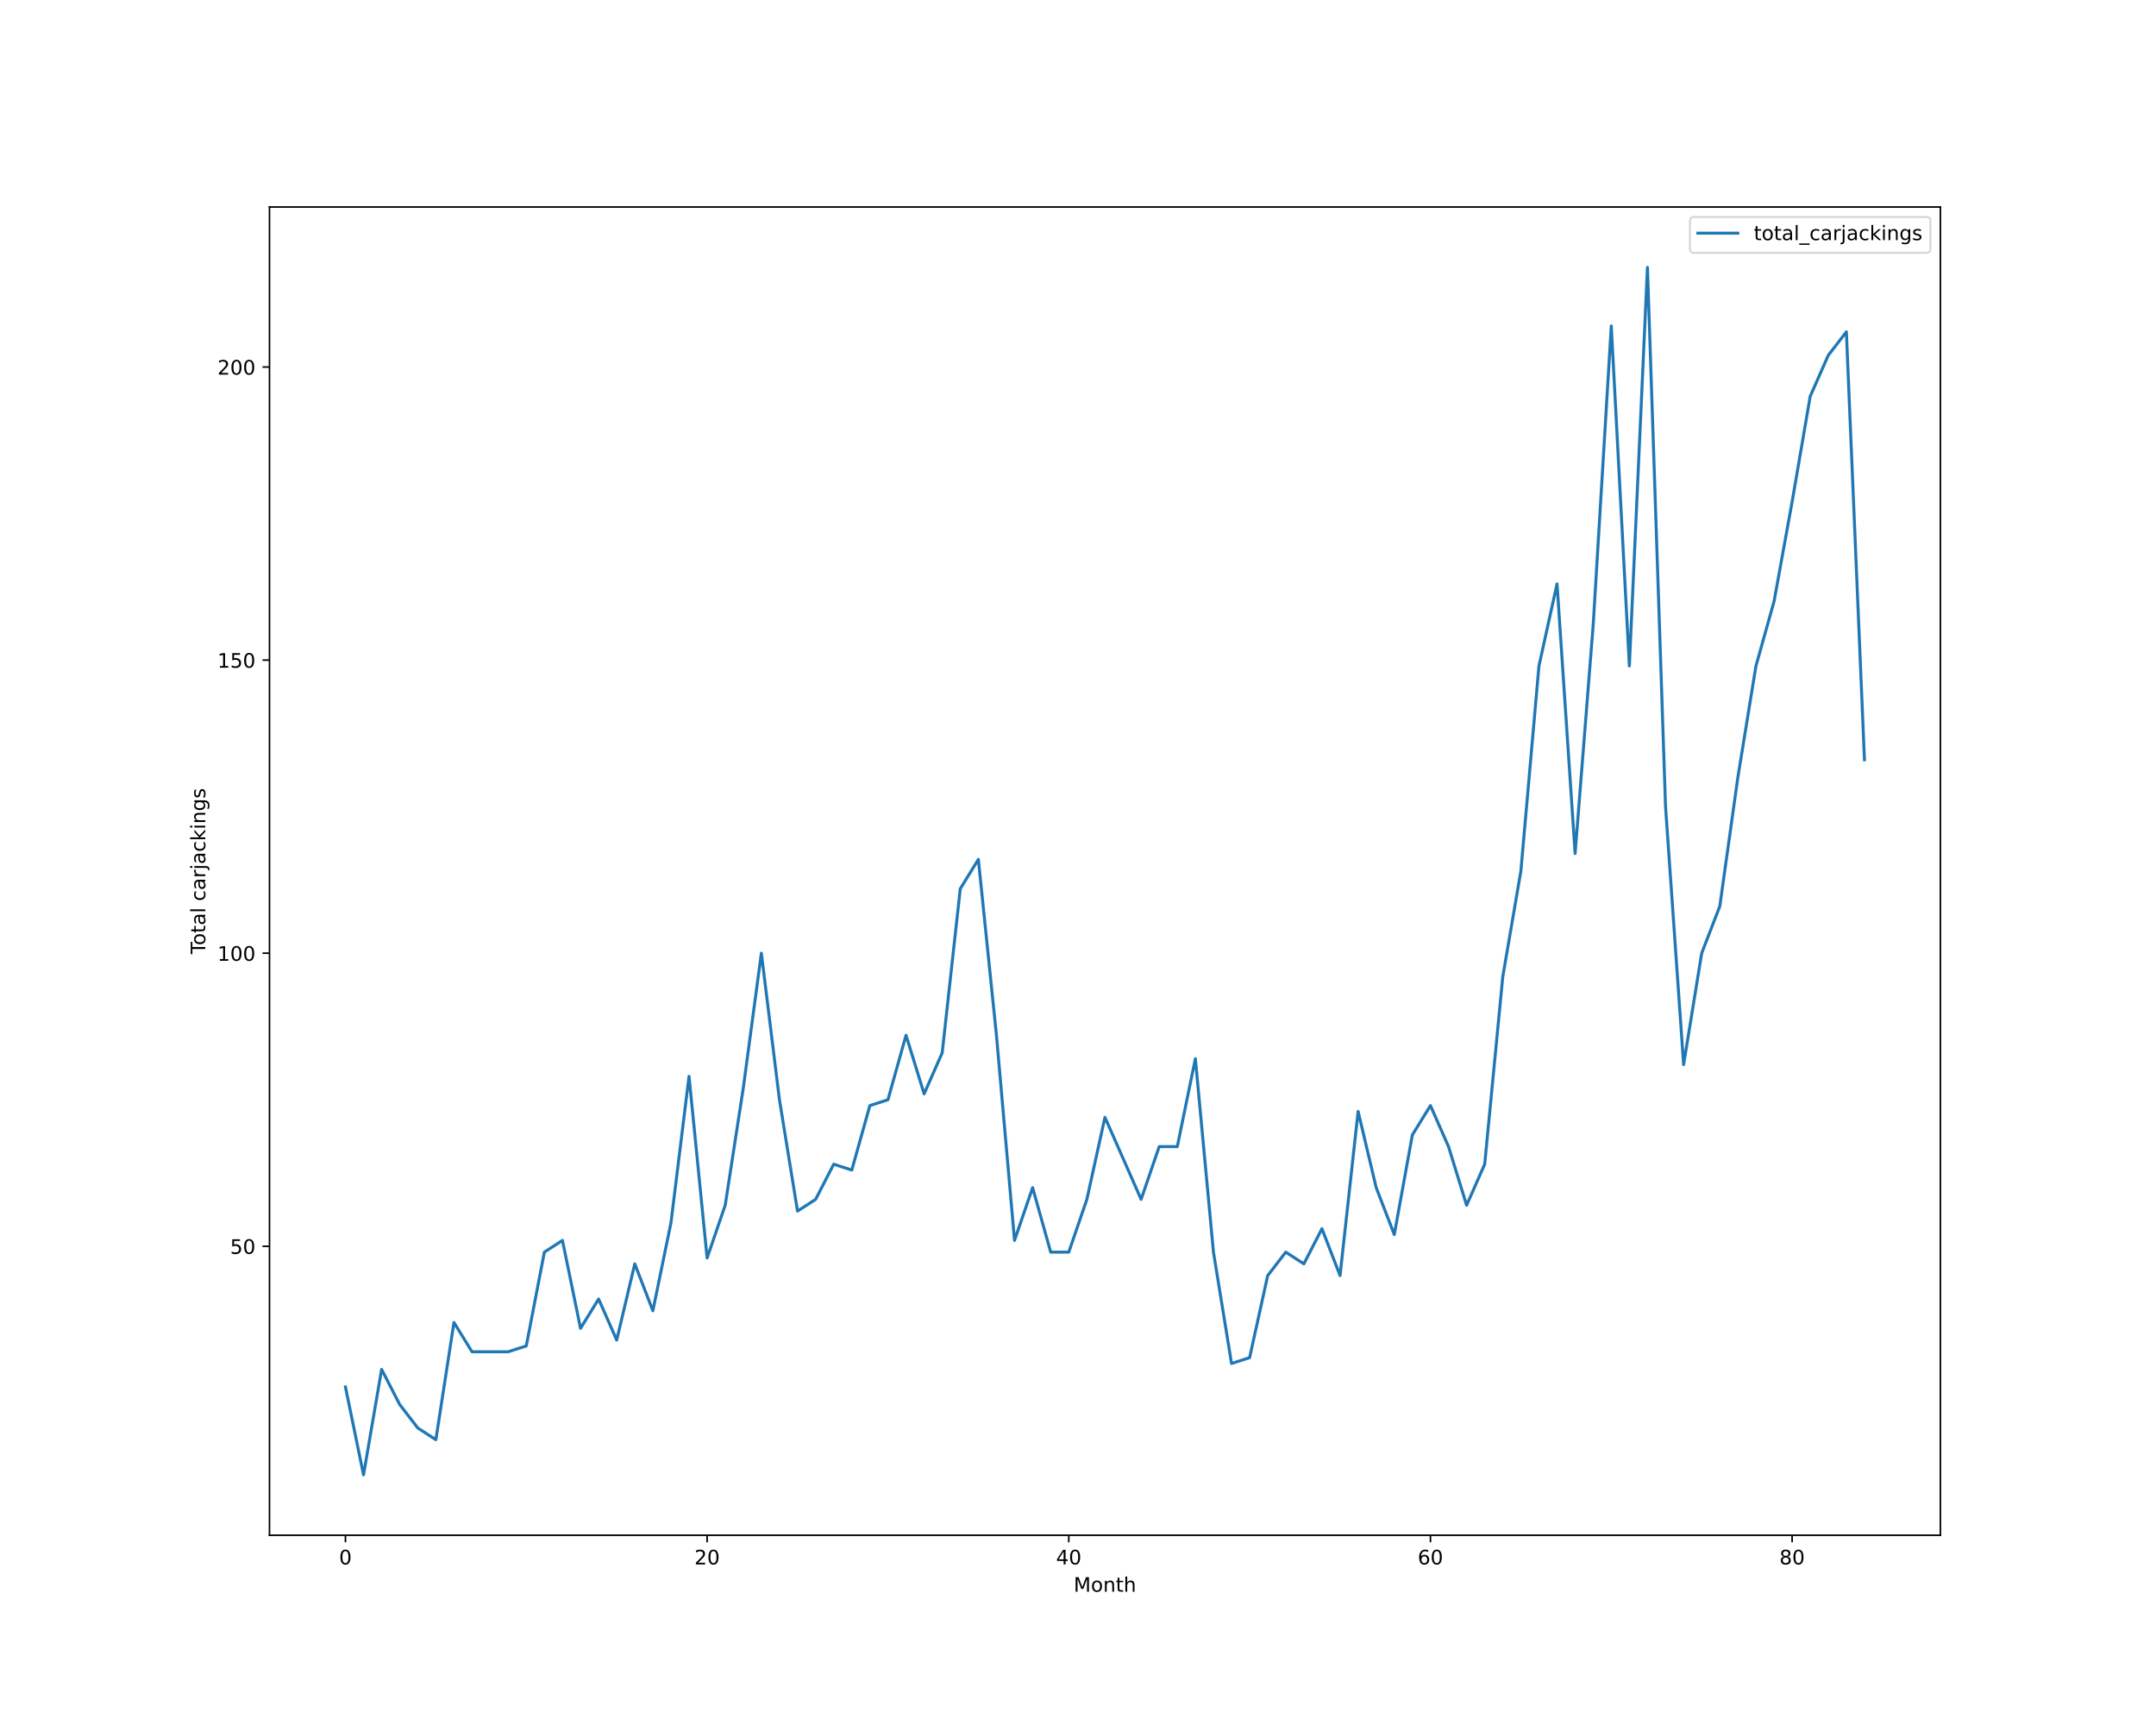
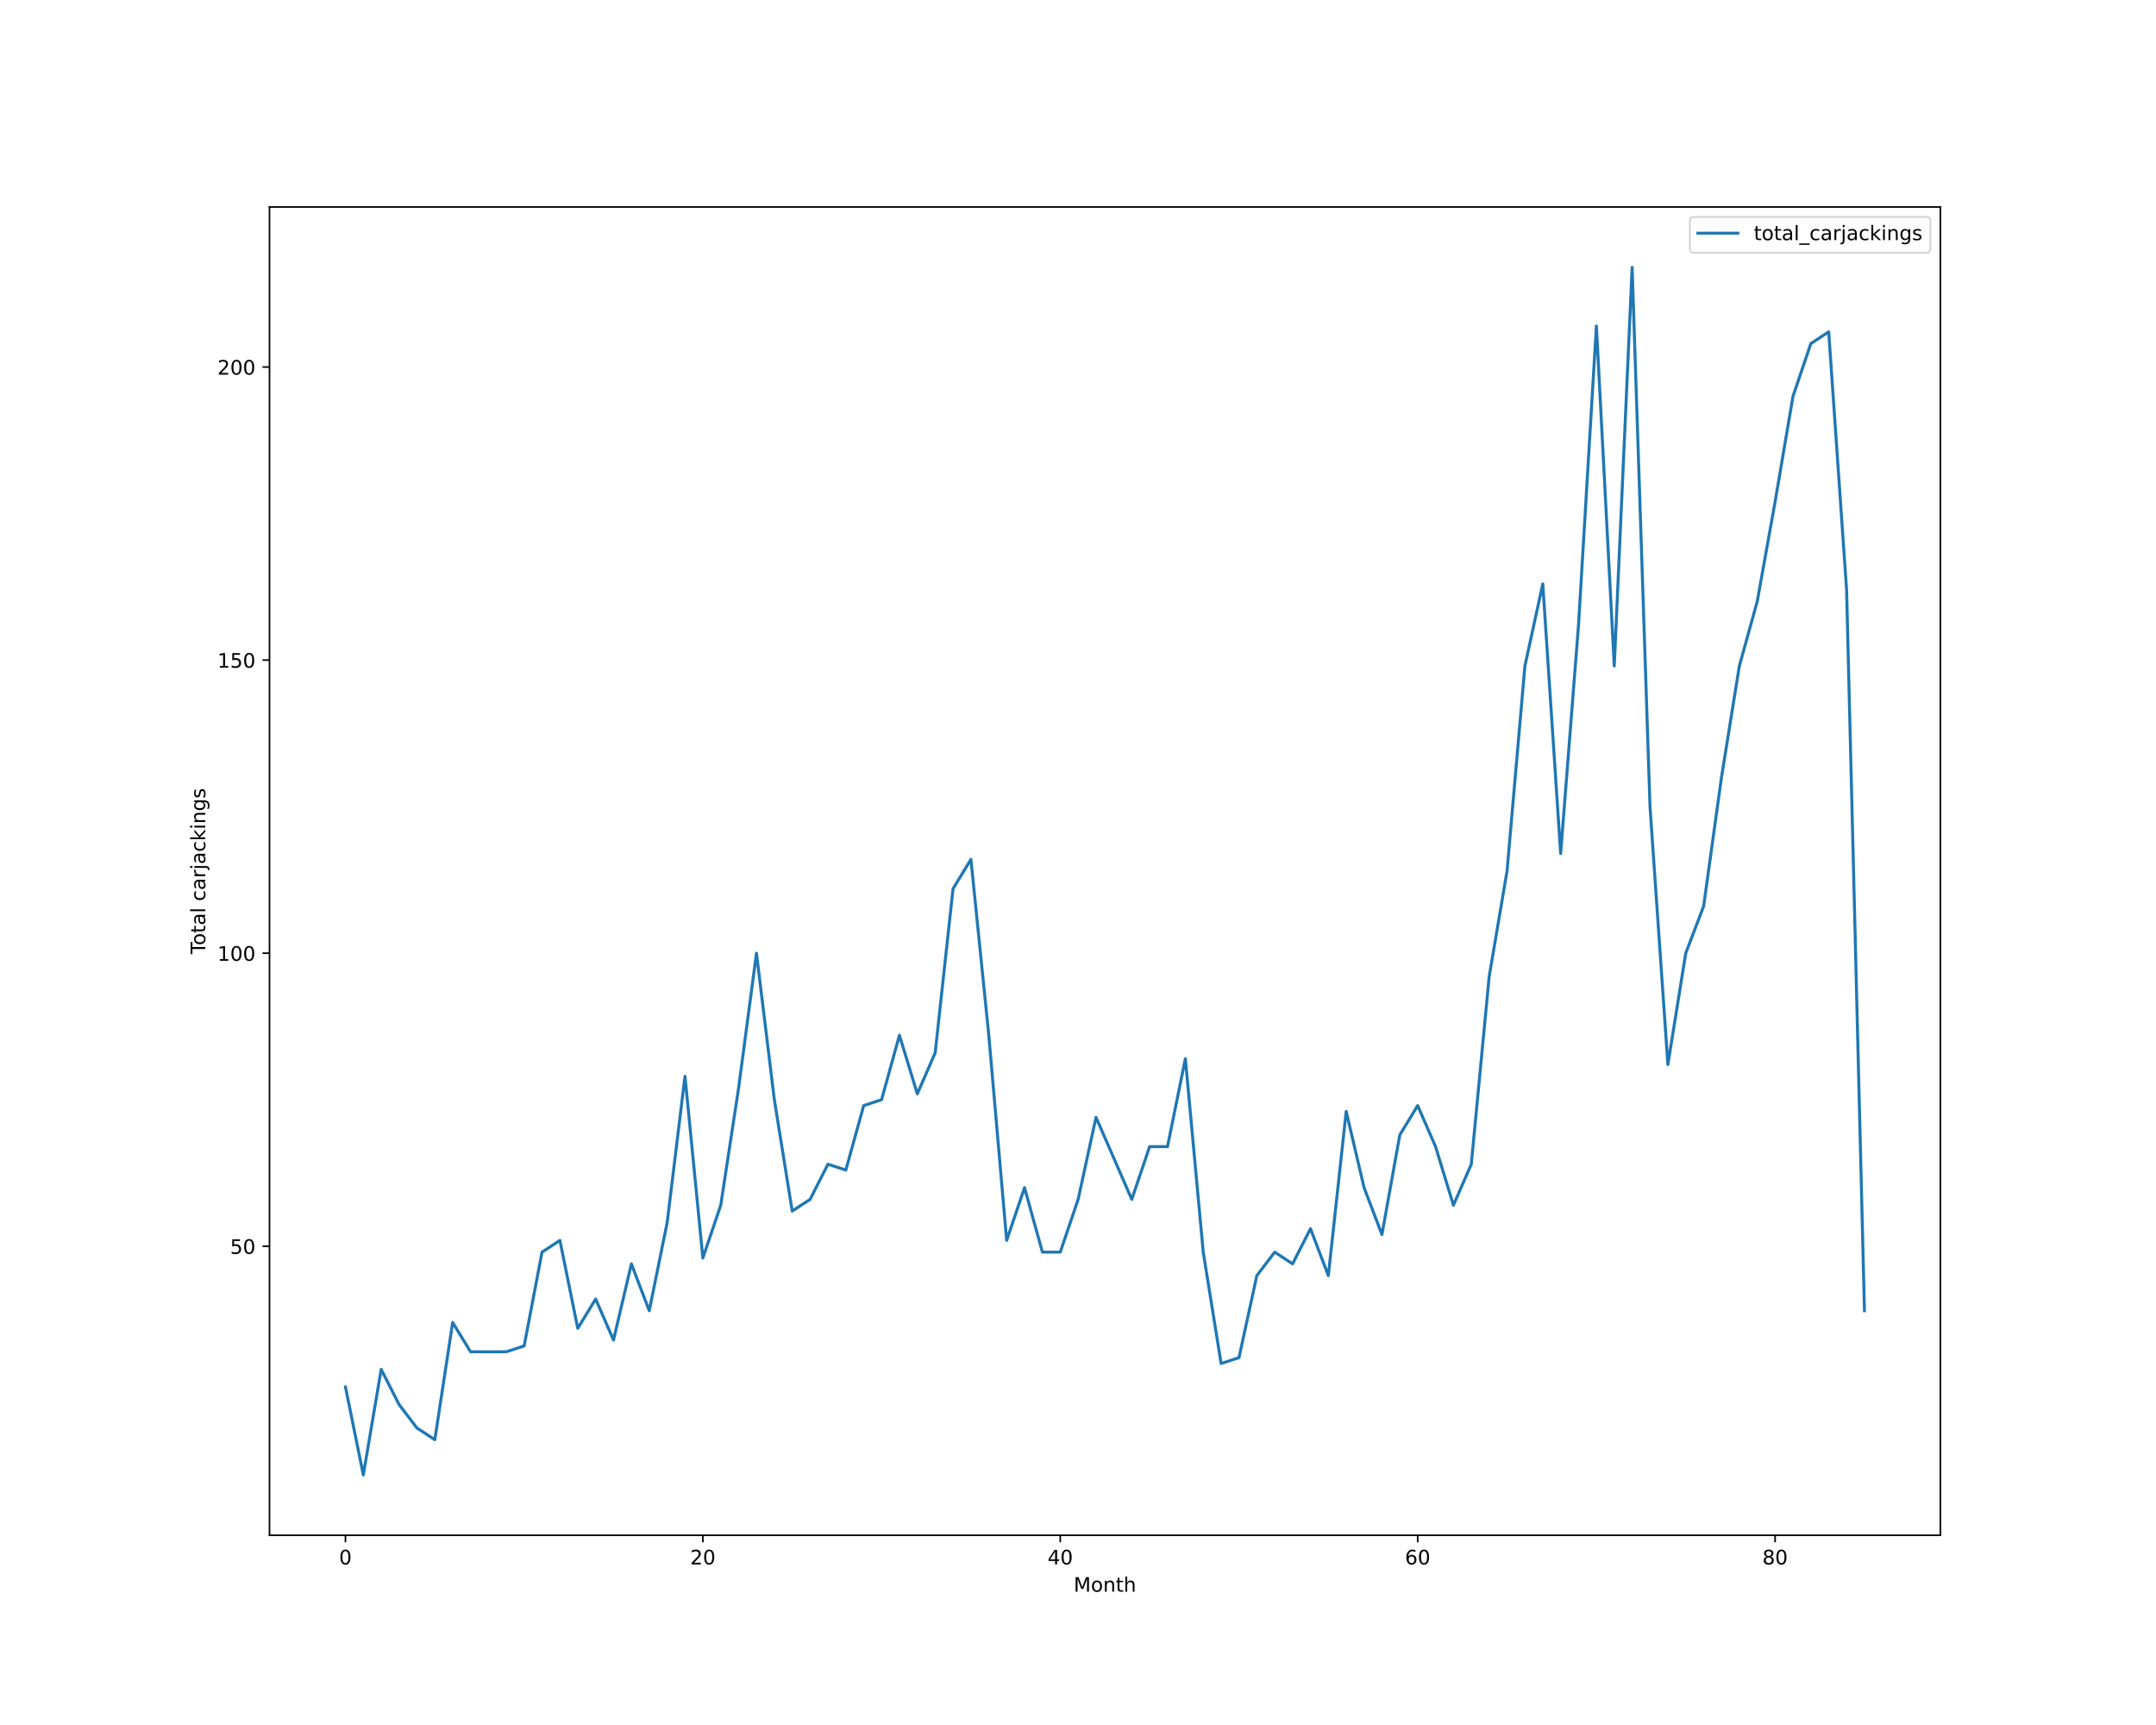
<svg xmlns="http://www.w3.org/2000/svg" xmlns:xlink="http://www.w3.org/1999/xlink" height="864pt" version="1.1" viewBox="0 0 1080 864" width="1080pt">
  <defs>
    <style type="text/css">*{stroke-linecap:butt;stroke-linejoin:round;}</style>
  </defs>
  <g id="figure_1">
    <g id="patch_1">
      <path d="M 0 864  L 1080 864  L 1080 0  L 0 0  z " style="fill:#ffffff;" />
    </g>
    <g id="axes_1">
      <g id="patch_2">
        <path d="M 135 768.96  L 972 768.96  L 972 103.68  L 135 103.68  z " style="fill:#ffffff;" />
      </g>
      <g id="matplotlib.axis_1">
        <g id="xtick_1">
          <g id="line2d_1">
            <defs>
-               <path d="M 0 0  L 0 3.5  " id="md77c704b8f" style="stroke:#000000;stroke-width:0.8;" />
-             </defs>
-             <g>
-               <use style="stroke:#000000;stroke-width:0.8;" x="173.045" xlink:href="#md77c704b8f" y="768.96" />
+               <path d="M 0 0  L 0 3.5  " id="m6fc52628ed" style="stroke:#000000;stroke-width:0.8;" />
+             </defs>
+             <g>
+               <use style="stroke:#000000;stroke-width:0.8;" x="173.045" xlink:href="#m6fc52628ed" y="768.96" />
            </g>
          </g>
          <g id="text_1">
            <g transform="translate(169.8642 783.5584)scale(0.1 -0.1)">
              <defs>
                <path d="M 2034 4250  Q 1547 4250 1301 3770  Q 1056 3291 1056 2328  Q 1056 1369 1301 889  Q 1547 409 2034 409  Q 2525 409 2770 889  Q 3016 1369 3016 2328  Q 3016 3291 2770 3770  Q 2525 4250 2034 4250  z M 2034 4750  Q 2819 4750 3233 4129  Q 3647 3509 3647 2328  Q 3647 1150 3233 529  Q 2819 -91 2034 -91  Q 1250 -91 836 529  Q 422 1150 422 2328  Q 422 3509 836 4129  Q 1250 4750 2034 4750  z " id="DejaVuSans-30" transform="scale(0.015625)" />
              </defs>
              <use xlink:href="#DejaVuSans-30" />
            </g>
          </g>
        </g>
        <g id="xtick_2">
          <g id="line2d_2">
            <g>
-               <use style="stroke:#000000;stroke-width:0.8;" x="354.214" xlink:href="#md77c704b8f" y="768.96" />
+               <use style="stroke:#000000;stroke-width:0.8;" x="352.083" xlink:href="#m6fc52628ed" y="768.96" />
            </g>
          </g>
          <g id="text_2">
-             <g transform="translate(347.8518 783.5584)scale(0.1 -0.1)">
+             <g transform="translate(345.7204 783.5584)scale(0.1 -0.1)">
              <defs>
                <path d="M 1228 531  L 3431 531  L 3431 0  L 469 0  L 469 531  Q 828 903 1448 1529  Q 2069 2156 2228 2338  Q 2531 2678 2651 2914  Q 2772 3150 2772 3378  Q 2772 3750 2511 3984  Q 2250 4219 1831 4219  Q 1534 4219 1204 4116  Q 875 4013 500 3803  L 500 4441  Q 881 4594 1212 4672  Q 1544 4750 1819 4750  Q 2544 4750 2975 4387  Q 3406 4025 3406 3419  Q 3406 3131 3298 2873  Q 3191 2616 2906 2266  Q 2828 2175 2409 1742  Q 1991 1309 1228 531  z " id="DejaVuSans-32" transform="scale(0.015625)" />
              </defs>
              <use xlink:href="#DejaVuSans-32" />
              <use x="63.623" xlink:href="#DejaVuSans-30" />
            </g>
          </g>
        </g>
        <g id="xtick_3">
          <g id="line2d_3">
            <g>
-               <use style="stroke:#000000;stroke-width:0.8;" x="535.383" xlink:href="#md77c704b8f" y="768.96" />
+               <use style="stroke:#000000;stroke-width:0.8;" x="531.12" xlink:href="#m6fc52628ed" y="768.96" />
            </g>
          </g>
          <g id="text_3">
-             <g transform="translate(529.0206 783.5584)scale(0.1 -0.1)">
+             <g transform="translate(524.7578 783.5584)scale(0.1 -0.1)">
              <defs>
                <path d="M 2419 4116  L 825 1625  L 2419 1625  L 2419 4116  z M 2253 4666  L 3047 4666  L 3047 1625  L 3713 1625  L 3713 1100  L 3047 1100  L 3047 0  L 2419 0  L 2419 1100  L 313 1100  L 313 1709  L 2253 4666  z " id="DejaVuSans-34" transform="scale(0.015625)" />
              </defs>
              <use xlink:href="#DejaVuSans-34" />
              <use x="63.623" xlink:href="#DejaVuSans-30" />
            </g>
          </g>
        </g>
        <g id="xtick_4">
          <g id="line2d_4">
            <g>
-               <use style="stroke:#000000;stroke-width:0.8;" x="716.552" xlink:href="#md77c704b8f" y="768.96" />
+               <use style="stroke:#000000;stroke-width:0.8;" x="710.158" xlink:href="#m6fc52628ed" y="768.96" />
            </g>
          </g>
          <g id="text_4">
-             <g transform="translate(710.1894 783.5584)scale(0.1 -0.1)">
+             <g transform="translate(703.7953 783.5584)scale(0.1 -0.1)">
              <defs>
                <path d="M 2113 2584  Q 1688 2584 1439 2293  Q 1191 2003 1191 1497  Q 1191 994 1439 701  Q 1688 409 2113 409  Q 2538 409 2786 701  Q 3034 994 3034 1497  Q 3034 2003 2786 2293  Q 2538 2584 2113 2584  z M 3366 4563  L 3366 3988  Q 3128 4100 2886 4159  Q 2644 4219 2406 4219  Q 1781 4219 1451 3797  Q 1122 3375 1075 2522  Q 1259 2794 1537 2939  Q 1816 3084 2150 3084  Q 2853 3084 3261 2657  Q 3669 2231 3669 1497  Q 3669 778 3244 343  Q 2819 -91 2113 -91  Q 1303 -91 875 529  Q 447 1150 447 2328  Q 447 3434 972 4092  Q 1497 4750 2381 4750  Q 2619 4750 2861 4703  Q 3103 4656 3366 4563  z " id="DejaVuSans-36" transform="scale(0.015625)" />
              </defs>
              <use xlink:href="#DejaVuSans-36" />
              <use x="63.623" xlink:href="#DejaVuSans-30" />
            </g>
          </g>
        </g>
        <g id="xtick_5">
          <g id="line2d_5">
            <g>
-               <use style="stroke:#000000;stroke-width:0.8;" x="897.721" xlink:href="#md77c704b8f" y="768.96" />
+               <use style="stroke:#000000;stroke-width:0.8;" x="889.195" xlink:href="#m6fc52628ed" y="768.96" />
            </g>
          </g>
          <g id="text_5">
-             <g transform="translate(891.3583 783.5584)scale(0.1 -0.1)">
+             <g transform="translate(882.8327 783.5584)scale(0.1 -0.1)">
              <defs>
                <path d="M 2034 2216  Q 1584 2216 1326 1975  Q 1069 1734 1069 1313  Q 1069 891 1326 650  Q 1584 409 2034 409  Q 2484 409 2743 651  Q 3003 894 3003 1313  Q 3003 1734 2745 1975  Q 2488 2216 2034 2216  z M 1403 2484  Q 997 2584 770 2862  Q 544 3141 544 3541  Q 544 4100 942 4425  Q 1341 4750 2034 4750  Q 2731 4750 3128 4425  Q 3525 4100 3525 3541  Q 3525 3141 3298 2862  Q 3072 2584 2669 2484  Q 3125 2378 3379 2068  Q 3634 1759 3634 1313  Q 3634 634 3220 271  Q 2806 -91 2034 -91  Q 1263 -91 848 271  Q 434 634 434 1313  Q 434 1759 690 2068  Q 947 2378 1403 2484  z M 1172 3481  Q 1172 3119 1398 2916  Q 1625 2713 2034 2713  Q 2441 2713 2670 2916  Q 2900 3119 2900 3481  Q 2900 3844 2670 4047  Q 2441 4250 2034 4250  Q 1625 4250 1398 4047  Q 1172 3844 1172 3481  z " id="DejaVuSans-38" transform="scale(0.015625)" />
              </defs>
              <use xlink:href="#DejaVuSans-38" />
              <use x="63.623" xlink:href="#DejaVuSans-30" />
            </g>
          </g>
        </g>
        <g id="text_6">
          <g transform="translate(537.8289 797.2366)scale(0.1 -0.1)">
            <defs>
              <path d="M 628 4666  L 1569 4666  L 2759 1491  L 3956 4666  L 4897 4666  L 4897 0  L 4281 0  L 4281 4097  L 3078 897  L 2444 897  L 1241 4097  L 1241 0  L 628 0  L 628 4666  z " id="DejaVuSans-4d" transform="scale(0.015625)" />
              <path d="M 1959 3097  Q 1497 3097 1228 2736  Q 959 2375 959 1747  Q 959 1119 1226 758  Q 1494 397 1959 397  Q 2419 397 2687 759  Q 2956 1122 2956 1747  Q 2956 2369 2687 2733  Q 2419 3097 1959 3097  z M 1959 3584  Q 2709 3584 3137 3096  Q 3566 2609 3566 1747  Q 3566 888 3137 398  Q 2709 -91 1959 -91  Q 1206 -91 779 398  Q 353 888 353 1747  Q 353 2609 779 3096  Q 1206 3584 1959 3584  z " id="DejaVuSans-6f" transform="scale(0.015625)" />
              <path d="M 3513 2113  L 3513 0  L 2938 0  L 2938 2094  Q 2938 2591 2744 2837  Q 2550 3084 2163 3084  Q 1697 3084 1428 2787  Q 1159 2491 1159 1978  L 1159 0  L 581 0  L 581 3500  L 1159 3500  L 1159 2956  Q 1366 3272 1645 3428  Q 1925 3584 2291 3584  Q 2894 3584 3203 3211  Q 3513 2838 3513 2113  z " id="DejaVuSans-6e" transform="scale(0.015625)" />
              <path d="M 1172 4494  L 1172 3500  L 2356 3500  L 2356 3053  L 1172 3053  L 1172 1153  Q 1172 725 1289 603  Q 1406 481 1766 481  L 2356 481  L 2356 0  L 1766 0  Q 1100 0 847 248  Q 594 497 594 1153  L 594 3053  L 172 3053  L 172 3500  L 594 3500  L 594 4494  L 1172 4494  z " id="DejaVuSans-74" transform="scale(0.015625)" />
              <path d="M 3513 2113  L 3513 0  L 2938 0  L 2938 2094  Q 2938 2591 2744 2837  Q 2550 3084 2163 3084  Q 1697 3084 1428 2787  Q 1159 2491 1159 1978  L 1159 0  L 581 0  L 581 4863  L 1159 4863  L 1159 2956  Q 1366 3272 1645 3428  Q 1925 3584 2291 3584  Q 2894 3584 3203 3211  Q 3513 2838 3513 2113  z " id="DejaVuSans-68" transform="scale(0.015625)" />
            </defs>
            <use xlink:href="#DejaVuSans-4d" />
            <use x="86.279" xlink:href="#DejaVuSans-6f" />
            <use x="147.461" xlink:href="#DejaVuSans-6e" />
            <use x="210.84" xlink:href="#DejaVuSans-74" />
            <use x="250.049" xlink:href="#DejaVuSans-68" />
          </g>
        </g>
      </g>
      <g id="matplotlib.axis_2">
        <g id="ytick_1">
          <g id="line2d_6">
            <defs>
-               <path d="M 0 0  L -3.5 0  " id="m4f4834c103" style="stroke:#000000;stroke-width:0.8;" />
-             </defs>
-             <g>
-               <use style="stroke:#000000;stroke-width:0.8;" x="135" xlink:href="#m4f4834c103" y="624.219" />
+               <path d="M 0 0  L -3.5 0  " id="m5ef41c134a" style="stroke:#000000;stroke-width:0.8;" />
+             </defs>
+             <g>
+               <use style="stroke:#000000;stroke-width:0.8;" x="135" xlink:href="#m5ef41c134a" y="624.219" />
            </g>
          </g>
          <g id="text_7">
            <g transform="translate(115.275 628.0182)scale(0.1 -0.1)">
              <defs>
                <path d="M 691 4666  L 3169 4666  L 3169 4134  L 1269 4134  L 1269 2991  Q 1406 3038 1543 3061  Q 1681 3084 1819 3084  Q 2600 3084 3056 2656  Q 3513 2228 3513 1497  Q 3513 744 3044 326  Q 2575 -91 1722 -91  Q 1428 -91 1123 -41  Q 819 9 494 109  L 494 744  Q 775 591 1075 516  Q 1375 441 1709 441  Q 2250 441 2565 725  Q 2881 1009 2881 1497  Q 2881 1984 2565 2268  Q 2250 2553 1709 2553  Q 1456 2553 1204 2497  Q 953 2441 691 2322  L 691 4666  z " id="DejaVuSans-35" transform="scale(0.015625)" />
              </defs>
              <use xlink:href="#DejaVuSans-35" />
              <use x="63.623" xlink:href="#DejaVuSans-30" />
            </g>
          </g>
        </g>
        <g id="ytick_2">
          <g id="line2d_7">
            <g>
-               <use style="stroke:#000000;stroke-width:0.8;" x="135" xlink:href="#m4f4834c103" y="477.423" />
+               <use style="stroke:#000000;stroke-width:0.8;" x="135" xlink:href="#m5ef41c134a" y="477.423" />
            </g>
          </g>
          <g id="text_8">
            <g transform="translate(108.9125 481.2221)scale(0.1 -0.1)">
              <defs>
                <path d="M 794 531  L 1825 531  L 1825 4091  L 703 3866  L 703 4441  L 1819 4666  L 2450 4666  L 2450 531  L 3481 531  L 3481 0  L 794 0  L 794 531  z " id="DejaVuSans-31" transform="scale(0.015625)" />
              </defs>
              <use xlink:href="#DejaVuSans-31" />
              <use x="63.623" xlink:href="#DejaVuSans-30" />
              <use x="127.246" xlink:href="#DejaVuSans-30" />
            </g>
          </g>
        </g>
        <g id="ytick_3">
          <g id="line2d_8">
            <g>
-               <use style="stroke:#000000;stroke-width:0.8;" x="135" xlink:href="#m4f4834c103" y="330.627" />
+               <use style="stroke:#000000;stroke-width:0.8;" x="135" xlink:href="#m5ef41c134a" y="330.627" />
            </g>
          </g>
          <g id="text_9">
            <g transform="translate(108.9125 334.426)scale(0.1 -0.1)">
              <use xlink:href="#DejaVuSans-31" />
              <use x="63.623" xlink:href="#DejaVuSans-35" />
              <use x="127.246" xlink:href="#DejaVuSans-30" />
            </g>
          </g>
        </g>
        <g id="ytick_4">
          <g id="line2d_9">
            <g>
-               <use style="stroke:#000000;stroke-width:0.8;" x="135" xlink:href="#m4f4834c103" y="183.831" />
+               <use style="stroke:#000000;stroke-width:0.8;" x="135" xlink:href="#m5ef41c134a" y="183.831" />
            </g>
          </g>
          <g id="text_10">
            <g transform="translate(108.9125 187.6299)scale(0.1 -0.1)">
              <use xlink:href="#DejaVuSans-32" />
              <use x="63.623" xlink:href="#DejaVuSans-30" />
              <use x="127.246" xlink:href="#DejaVuSans-30" />
            </g>
          </g>
        </g>
        <g id="text_11">
          <g transform="translate(102.8328 477.8888)rotate(-90)scale(0.1 -0.1)">
            <defs>
              <path d="M -19 4666  L 3928 4666  L 3928 4134  L 2272 4134  L 2272 0  L 1638 0  L 1638 4134  L -19 4134  L -19 4666  z " id="DejaVuSans-54" transform="scale(0.015625)" />
              <path d="M 2194 1759  Q 1497 1759 1228 1600  Q 959 1441 959 1056  Q 959 750 1161 570  Q 1363 391 1709 391  Q 2188 391 2477 730  Q 2766 1069 2766 1631  L 2766 1759  L 2194 1759  z M 3341 1997  L 3341 0  L 2766 0  L 2766 531  Q 2569 213 2275 61  Q 1981 -91 1556 -91  Q 1019 -91 701 211  Q 384 513 384 1019  Q 384 1609 779 1909  Q 1175 2209 1959 2209  L 2766 2209  L 2766 2266  Q 2766 2663 2505 2880  Q 2244 3097 1772 3097  Q 1472 3097 1187 3025  Q 903 2953 641 2809  L 641 3341  Q 956 3463 1253 3523  Q 1550 3584 1831 3584  Q 2591 3584 2966 3190  Q 3341 2797 3341 1997  z " id="DejaVuSans-61" transform="scale(0.015625)" />
              <path d="M 603 4863  L 1178 4863  L 1178 0  L 603 0  L 603 4863  z " id="DejaVuSans-6c" transform="scale(0.015625)" />
              <path id="DejaVuSans-20" transform="scale(0.015625)" />
              <path d="M 3122 3366  L 3122 2828  Q 2878 2963 2633 3030  Q 2388 3097 2138 3097  Q 1578 3097 1268 2742  Q 959 2388 959 1747  Q 959 1106 1268 751  Q 1578 397 2138 397  Q 2388 397 2633 464  Q 2878 531 3122 666  L 3122 134  Q 2881 22 2623 -34  Q 2366 -91 2075 -91  Q 1284 -91 818 406  Q 353 903 353 1747  Q 353 2603 823 3093  Q 1294 3584 2113 3584  Q 2378 3584 2631 3529  Q 2884 3475 3122 3366  z " id="DejaVuSans-63" transform="scale(0.015625)" />
              <path d="M 2631 2963  Q 2534 3019 2420 3045  Q 2306 3072 2169 3072  Q 1681 3072 1420 2755  Q 1159 2438 1159 1844  L 1159 0  L 581 0  L 581 3500  L 1159 3500  L 1159 2956  Q 1341 3275 1631 3429  Q 1922 3584 2338 3584  Q 2397 3584 2469 3576  Q 2541 3569 2628 3553  L 2631 2963  z " id="DejaVuSans-72" transform="scale(0.015625)" />
              <path d="M 603 3500  L 1178 3500  L 1178 -63  Q 1178 -731 923 -1031  Q 669 -1331 103 -1331  L -116 -1331  L -116 -844  L 38 -844  Q 366 -844 484 -692  Q 603 -541 603 -63  L 603 3500  z M 603 4863  L 1178 4863  L 1178 4134  L 603 4134  L 603 4863  z " id="DejaVuSans-6a" transform="scale(0.015625)" />
              <path d="M 581 4863  L 1159 4863  L 1159 1991  L 2875 3500  L 3609 3500  L 1753 1863  L 3688 0  L 2938 0  L 1159 1709  L 1159 0  L 581 0  L 581 4863  z " id="DejaVuSans-6b" transform="scale(0.015625)" />
              <path d="M 603 3500  L 1178 3500  L 1178 0  L 603 0  L 603 3500  z M 603 4863  L 1178 4863  L 1178 4134  L 603 4134  L 603 4863  z " id="DejaVuSans-69" transform="scale(0.015625)" />
              <path d="M 2906 1791  Q 2906 2416 2648 2759  Q 2391 3103 1925 3103  Q 1463 3103 1205 2759  Q 947 2416 947 1791  Q 947 1169 1205 825  Q 1463 481 1925 481  Q 2391 481 2648 825  Q 2906 1169 2906 1791  z M 3481 434  Q 3481 -459 3084 -895  Q 2688 -1331 1869 -1331  Q 1566 -1331 1297 -1286  Q 1028 -1241 775 -1147  L 775 -588  Q 1028 -725 1275 -790  Q 1522 -856 1778 -856  Q 2344 -856 2625 -561  Q 2906 -266 2906 331  L 2906 616  Q 2728 306 2450 153  Q 2172 0 1784 0  Q 1141 0 747 490  Q 353 981 353 1791  Q 353 2603 747 3093  Q 1141 3584 1784 3584  Q 2172 3584 2450 3431  Q 2728 3278 2906 2969  L 2906 3500  L 3481 3500  L 3481 434  z " id="DejaVuSans-67" transform="scale(0.015625)" />
              <path d="M 2834 3397  L 2834 2853  Q 2591 2978 2328 3040  Q 2066 3103 1784 3103  Q 1356 3103 1142 2972  Q 928 2841 928 2578  Q 928 2378 1081 2264  Q 1234 2150 1697 2047  L 1894 2003  Q 2506 1872 2764 1633  Q 3022 1394 3022 966  Q 3022 478 2636 193  Q 2250 -91 1575 -91  Q 1294 -91 989 -36  Q 684 19 347 128  L 347 722  Q 666 556 975 473  Q 1284 391 1588 391  Q 1994 391 2212 530  Q 2431 669 2431 922  Q 2431 1156 2273 1281  Q 2116 1406 1581 1522  L 1381 1569  Q 847 1681 609 1914  Q 372 2147 372 2553  Q 372 3047 722 3315  Q 1072 3584 1716 3584  Q 2034 3584 2315 3537  Q 2597 3491 2834 3397  z " id="DejaVuSans-73" transform="scale(0.015625)" />
            </defs>
            <use xlink:href="#DejaVuSans-54" />
            <use x="44.084" xlink:href="#DejaVuSans-6f" />
            <use x="105.266" xlink:href="#DejaVuSans-74" />
            <use x="144.475" xlink:href="#DejaVuSans-61" />
            <use x="205.754" xlink:href="#DejaVuSans-6c" />
            <use x="233.537" xlink:href="#DejaVuSans-20" />
            <use x="265.324" xlink:href="#DejaVuSans-63" />
            <use x="320.305" xlink:href="#DejaVuSans-61" />
            <use x="381.584" xlink:href="#DejaVuSans-72" />
            <use x="422.697" xlink:href="#DejaVuSans-6a" />
            <use x="450.48" xlink:href="#DejaVuSans-61" />
            <use x="511.76" xlink:href="#DejaVuSans-63" />
            <use x="566.74" xlink:href="#DejaVuSans-6b" />
            <use x="624.65" xlink:href="#DejaVuSans-69" />
            <use x="652.434" xlink:href="#DejaVuSans-6e" />
            <use x="715.812" xlink:href="#DejaVuSans-67" />
            <use x="779.289" xlink:href="#DejaVuSans-73" />
          </g>
        </g>
      </g>
      <g id="line2d_10">
-         <path clip-path="url(#pabcda898a9)" d="M 173.045 694.681  L 182.104 738.72  L 191.162 685.873  L 200.221 703.489  L 209.279 715.233  L 218.338 721.104  L 227.396 662.386  L 236.455 677.066  L 245.513 677.066  L 254.571 677.066  L 263.63 674.13  L 272.688 627.155  L 281.747 621.283  L 290.805 665.322  L 299.864 650.642  L 308.922 671.194  L 317.981 633.027  L 327.039 656.514  L 336.097 612.475  L 345.156 539.077  L 354.214 630.091  L 363.273 603.668  L 372.331 544.949  L 381.39 477.423  L 390.448 550.821  L 399.506 606.603  L 408.565 600.732  L 417.623 583.116  L 426.682 586.052  L 435.74 553.757  L 444.799 550.821  L 453.857 518.526  L 462.916 547.885  L 471.974 527.334  L 481.032 445.128  L 490.091 430.448  L 499.149 518.526  L 508.208 621.283  L 517.266 594.86  L 526.325 627.155  L 535.383 627.155  L 544.442 600.732  L 553.5 559.629  L 562.558 580.18  L 571.617 600.732  L 580.675 574.308  L 589.734 574.308  L 598.792 530.27  L 607.851 627.155  L 616.909 682.937  L 625.968 680.002  L 635.026 638.899  L 644.084 627.155  L 653.143 633.027  L 662.201 615.411  L 671.26 638.899  L 680.318 556.693  L 689.377 594.86  L 698.435 618.347  L 707.494 568.437  L 716.552 553.757  L 725.61 574.308  L 734.669 603.668  L 743.727 583.116  L 752.786 489.167  L 761.844 436.32  L 770.903 333.563  L 779.961 292.46  L 789.019 427.512  L 798.078 313.011  L 807.136 163.279  L 816.195 333.563  L 825.253 133.92  L 834.312 404.025  L 843.37 533.205  L 852.429 477.423  L 861.487 453.936  L 870.545 389.345  L 879.604 333.563  L 888.662 301.268  L 897.721 251.357  L 906.779 198.51  L 915.838 177.959  L 924.896 166.215  L 933.955 380.537  " style="fill:none;stroke:#1f77b4;stroke-linecap:square;stroke-width:1.5;" />
+         <path clip-path="url(#pe62bc1a323)" d="M 173.045 694.681  L 181.997 738.72  L 190.949 685.873  L 199.901 703.489  L 208.853 715.233  L 217.805 721.104  L 226.757 662.386  L 235.709 677.066  L 244.66 677.066  L 253.612 677.066  L 262.564 674.13  L 271.516 627.155  L 280.468 621.283  L 289.42 665.322  L 298.372 650.642  L 307.324 671.194  L 316.275 633.027  L 325.227 656.514  L 334.179 612.475  L 343.131 539.077  L 352.083 630.091  L 361.035 603.668  L 369.987 544.949  L 378.939 477.423  L 387.89 550.821  L 396.842 606.603  L 405.794 600.732  L 414.746 583.116  L 423.698 586.052  L 432.65 553.757  L 441.602 550.821  L 450.553 518.526  L 459.505 547.885  L 468.457 527.334  L 477.409 445.128  L 486.361 430.448  L 495.313 518.526  L 504.265 621.283  L 513.217 594.86  L 522.168 627.155  L 531.12 627.155  L 540.072 600.732  L 549.024 559.629  L 557.976 580.18  L 566.928 600.732  L 575.88 574.308  L 584.832 574.308  L 593.783 530.27  L 602.735 627.155  L 611.687 682.937  L 620.639 680.002  L 629.591 638.899  L 638.543 627.155  L 647.495 633.027  L 656.447 615.411  L 665.398 638.899  L 674.35 556.693  L 683.302 594.86  L 692.254 618.347  L 701.206 568.437  L 710.158 553.757  L 719.11 574.308  L 728.061 603.668  L 737.013 583.116  L 745.965 489.167  L 754.917 436.32  L 763.869 333.563  L 772.821 292.46  L 781.773 427.512  L 790.725 313.011  L 799.676 163.279  L 808.628 333.563  L 817.58 133.92  L 826.532 404.025  L 835.484 533.205  L 844.436 477.423  L 853.388 453.936  L 862.34 389.345  L 871.291 333.563  L 880.243 301.268  L 889.195 251.357  L 898.147 198.51  L 907.099 172.087  L 916.051 166.215  L 925.003 295.396  L 933.955 656.514  " style="fill:none;stroke:#1f77b4;stroke-linecap:square;stroke-width:1.5;" />
      </g>
      <g id="patch_3">
        <path d="M 135 768.96  L 135 103.68  " style="fill:none;stroke:#000000;stroke-linecap:square;stroke-linejoin:miter;stroke-width:0.8;" />
      </g>
      <g id="patch_4">
        <path d="M 972 768.96  L 972 103.68  " style="fill:none;stroke:#000000;stroke-linecap:square;stroke-linejoin:miter;stroke-width:0.8;" />
      </g>
      <g id="patch_5">
        <path d="M 135 768.96  L 972 768.96  " style="fill:none;stroke:#000000;stroke-linecap:square;stroke-linejoin:miter;stroke-width:0.8;" />
      </g>
      <g id="patch_6">
        <path d="M 135 103.68  L 972 103.68  " style="fill:none;stroke:#000000;stroke-linecap:square;stroke-linejoin:miter;stroke-width:0.8;" />
      </g>
      <g id="legend_1">
        <g id="patch_7">
          <path d="M 848.528 126.636  L 965 126.636  Q 967 126.636 967 124.636  L 967 110.68  Q 967 108.68 965 108.68  L 848.528 108.68  Q 846.528 108.68 846.528 110.68  L 846.528 124.636  Q 846.528 126.636 848.528 126.636  z " style="fill:#ffffff;opacity:0.8;stroke:#cccccc;stroke-linejoin:miter;" />
        </g>
        <g id="line2d_11">
          <path d="M 850.528 116.778  L 870.528 116.778  " style="fill:none;stroke:#1f77b4;stroke-linecap:square;stroke-width:1.5;" />
        </g>
        <g id="line2d_12" />
        <g id="text_12">
          <g transform="translate(878.5281 120.2784)scale(0.1 -0.1)">
            <defs>
              <path d="M 3263 -1063  L 3263 -1509  L -63 -1509  L -63 -1063  L 3263 -1063  z " id="DejaVuSans-5f" transform="scale(0.015625)" />
            </defs>
            <use xlink:href="#DejaVuSans-74" />
            <use x="39.209" xlink:href="#DejaVuSans-6f" />
            <use x="100.391" xlink:href="#DejaVuSans-74" />
            <use x="139.6" xlink:href="#DejaVuSans-61" />
            <use x="200.879" xlink:href="#DejaVuSans-6c" />
            <use x="228.662" xlink:href="#DejaVuSans-5f" />
            <use x="278.662" xlink:href="#DejaVuSans-63" />
            <use x="333.643" xlink:href="#DejaVuSans-61" />
            <use x="394.922" xlink:href="#DejaVuSans-72" />
            <use x="436.035" xlink:href="#DejaVuSans-6a" />
            <use x="463.818" xlink:href="#DejaVuSans-61" />
            <use x="525.098" xlink:href="#DejaVuSans-63" />
            <use x="580.078" xlink:href="#DejaVuSans-6b" />
            <use x="637.988" xlink:href="#DejaVuSans-69" />
            <use x="665.771" xlink:href="#DejaVuSans-6e" />
            <use x="729.15" xlink:href="#DejaVuSans-67" />
            <use x="792.627" xlink:href="#DejaVuSans-73" />
          </g>
        </g>
      </g>
    </g>
  </g>
  <defs>
-     <clipPath id="pabcda898a9">
+     <clipPath id="pe62bc1a323">
      <rect height="665.28" width="837" x="135" y="103.68" />
    </clipPath>
  </defs>
</svg>
